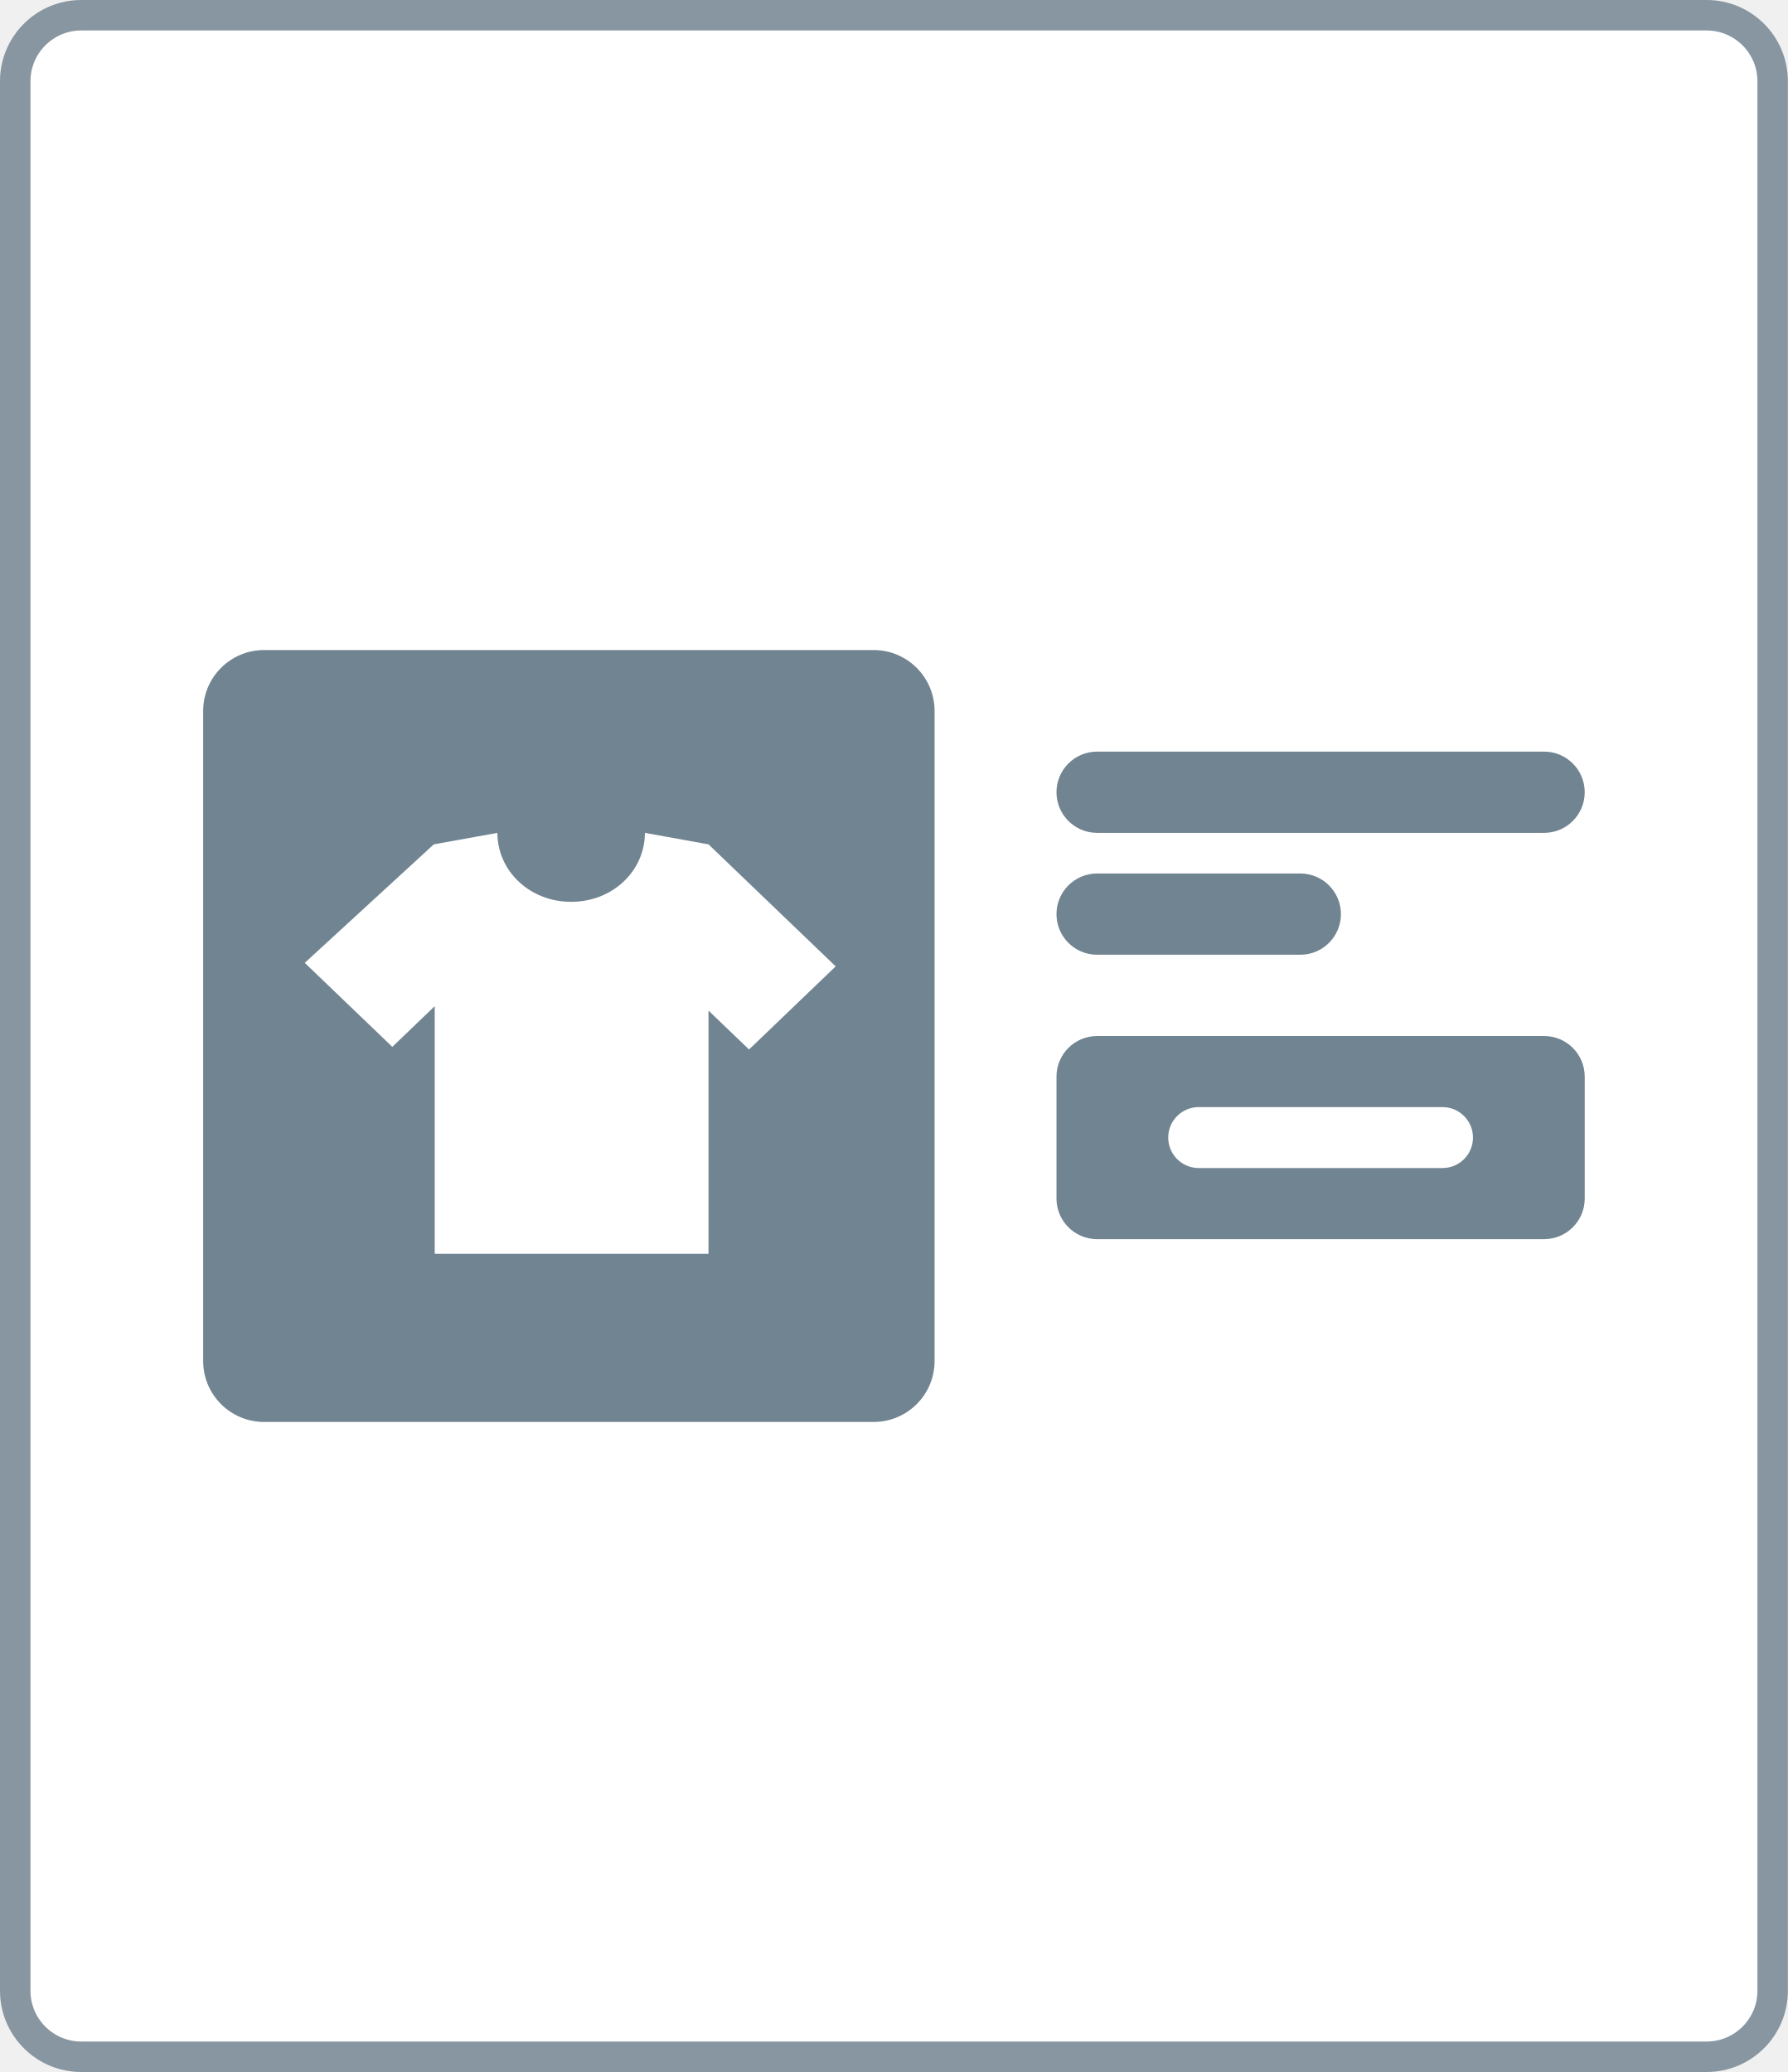
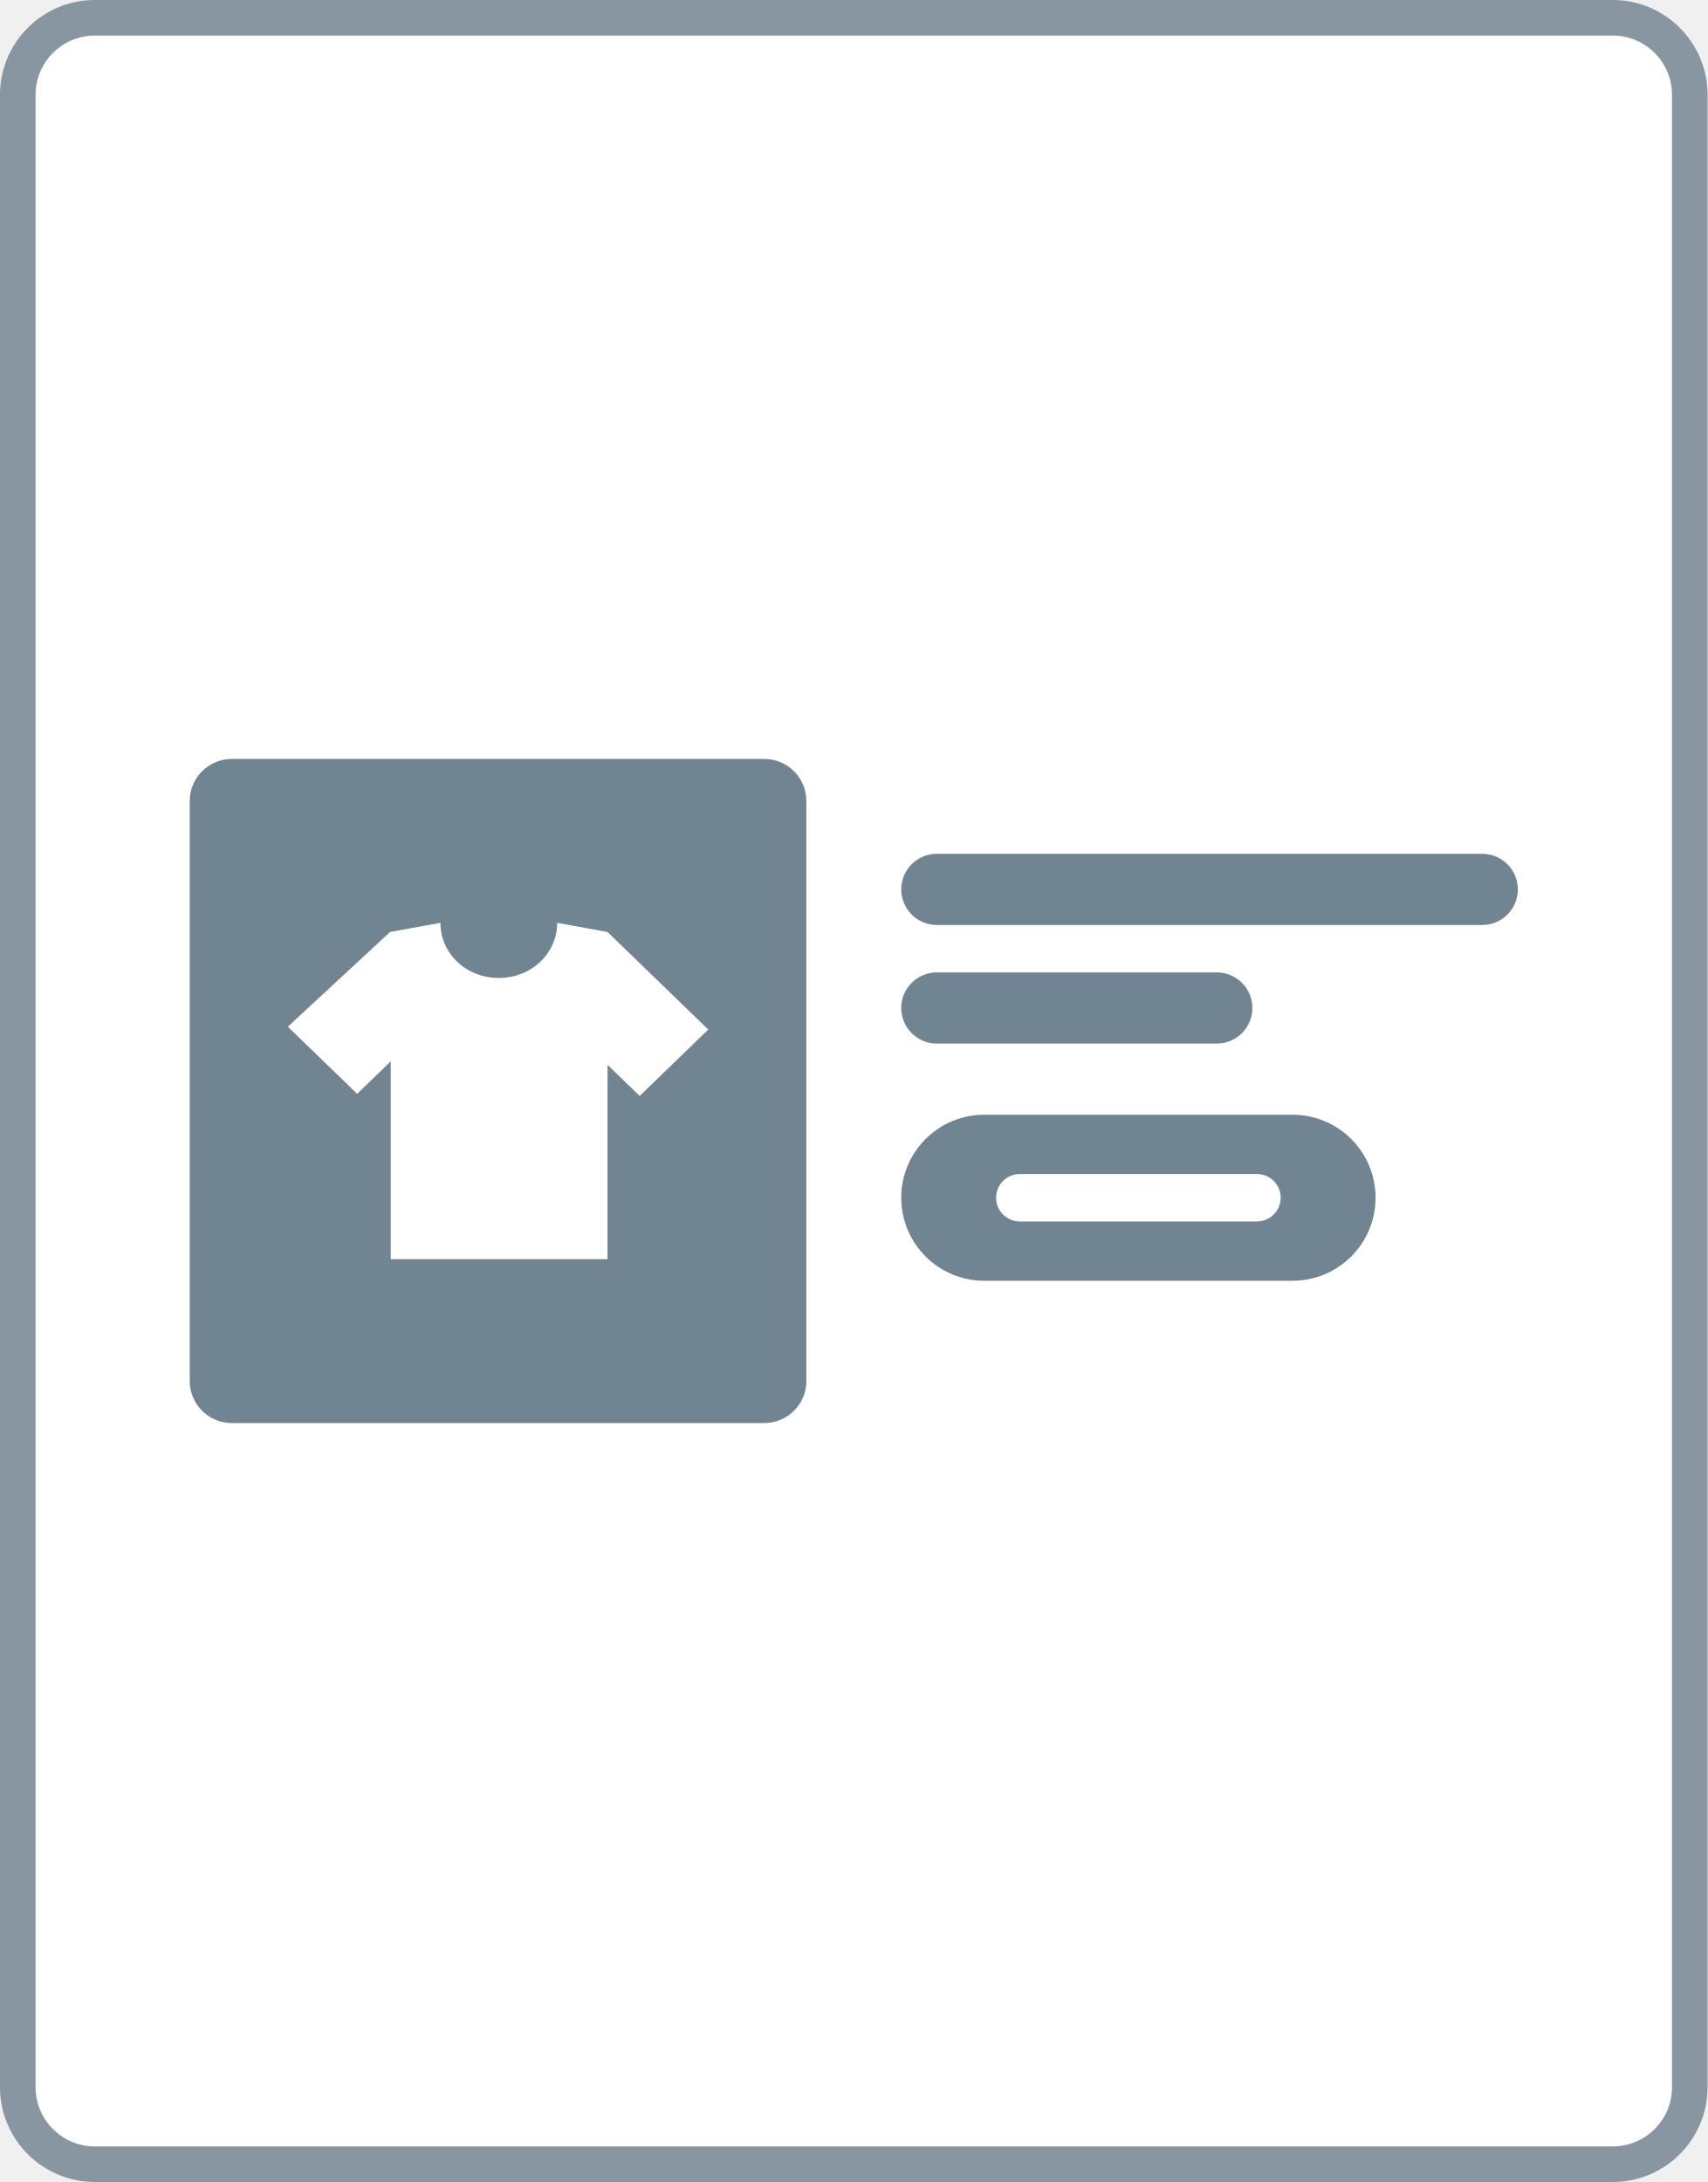
- <svg xmlns="http://www.w3.org/2000/svg" width="88" height="102" fill="none">
-   <rect x=".75" y=".75" width="86.5" height="100.5" rx="3.25" fill="#fff" />
-   <rect x=".75" y=".75" width="86.5" height="100.5" rx="3.25" stroke="#8796a1" stroke-width="1.5" />
-   <path d="M10 35a3 3 0 0 1 3-3h30a3 3 0 0 1 3 3v32a3 3 0 0 1-3 3H13a3 3 0 0 1-3-3V35z" fill="#718491" />
-   <path d="M41.133 47.573l-6.261-6.007-3.13-.566c0 1.872-1.588 3.395-3.63 3.395s-3.63-1.523-3.63-3.395l-3.131.566L15 47.399l4.31 4.135 2.087-2.002V61.72h13.475V49.749l1.996 1.915 4.265-4.092z" fill="#fff" />
+ <svg xmlns="http://www.w3.org/2000/svg" width="72" height="92" fill="none">
+   <rect x=".75" y=".75" width="70.5" height="90.5" rx="3.25" fill="#fff" />
+   <rect x=".75" y=".75" width="70.5" height="90.5" rx="3.25" stroke="#8796a1" stroke-width="1.5" />
+   <rect x="8" y="32" width="26" height="28" rx="1.773" fill="#718491" />
+   <path d="M29.864 43.409l-4.247-4.112-2.124-.387c0 1.281-1.077 2.324-2.462 2.324s-2.462-1.043-2.462-2.324l-2.124.387-4.309 3.992 2.924 2.83 1.416-1.37v8.342h9.141v-8.193l1.354 1.311 2.893-2.801z" fill="#fff" />
  <g fill="#718491">
-     <rect x="52" y="37" width="26" height="4" rx="2" />
-     <rect x="52" y="43" width="14" height="4" rx="2" />
-     <rect x="52.641" y="51.641" width="24.719" height="8.719" rx="1.359" stroke="#718491" stroke-width="1.281" />
+     <rect x="38" y="36" width="26" height="3" rx="1.5" />
+     <rect x="38" y="41" width="14.806" height="3" rx="1.5" />
+     <rect x="38.641" y="47.641" width="18.719" height="5.719" rx="2.859" stroke="#718491" stroke-width="1.281" />
  </g>
-   <rect x="57.5" y="54.5" width="15" height="3" rx="1.5" fill="#fff" />
+   <rect x="42" y="49.5" width="12" height="2" rx="1" fill="#fff" />
</svg>
